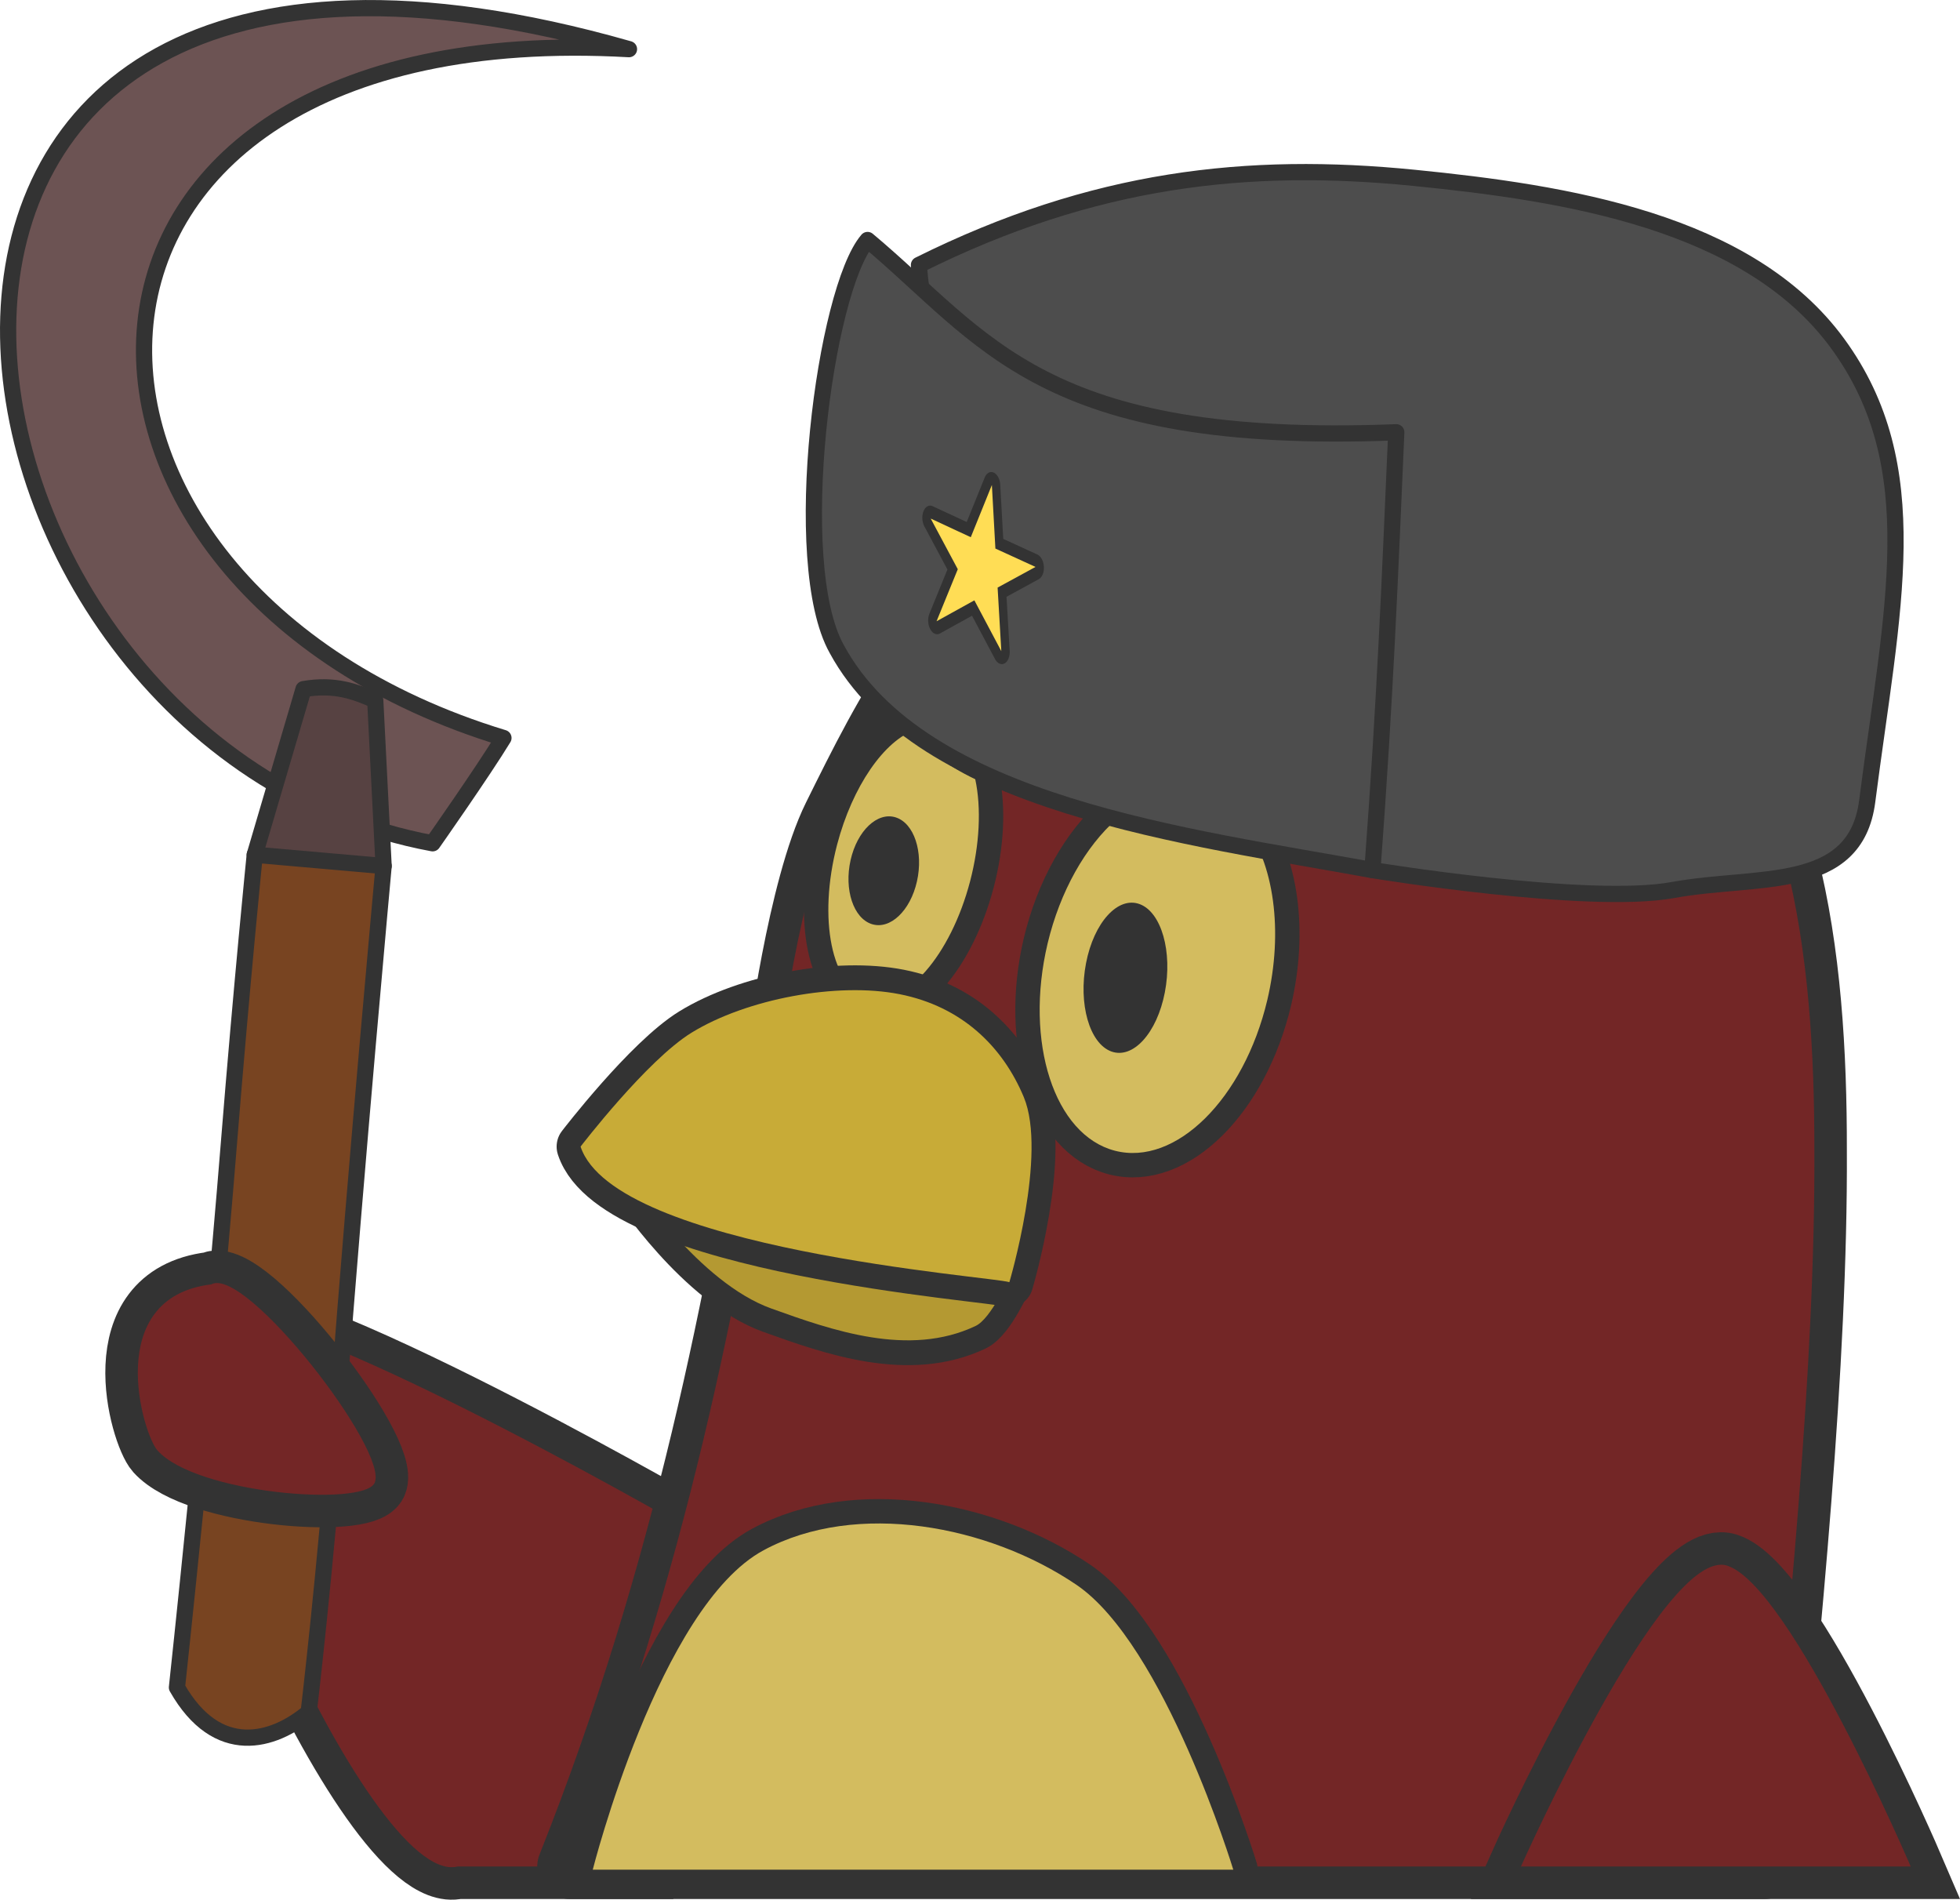
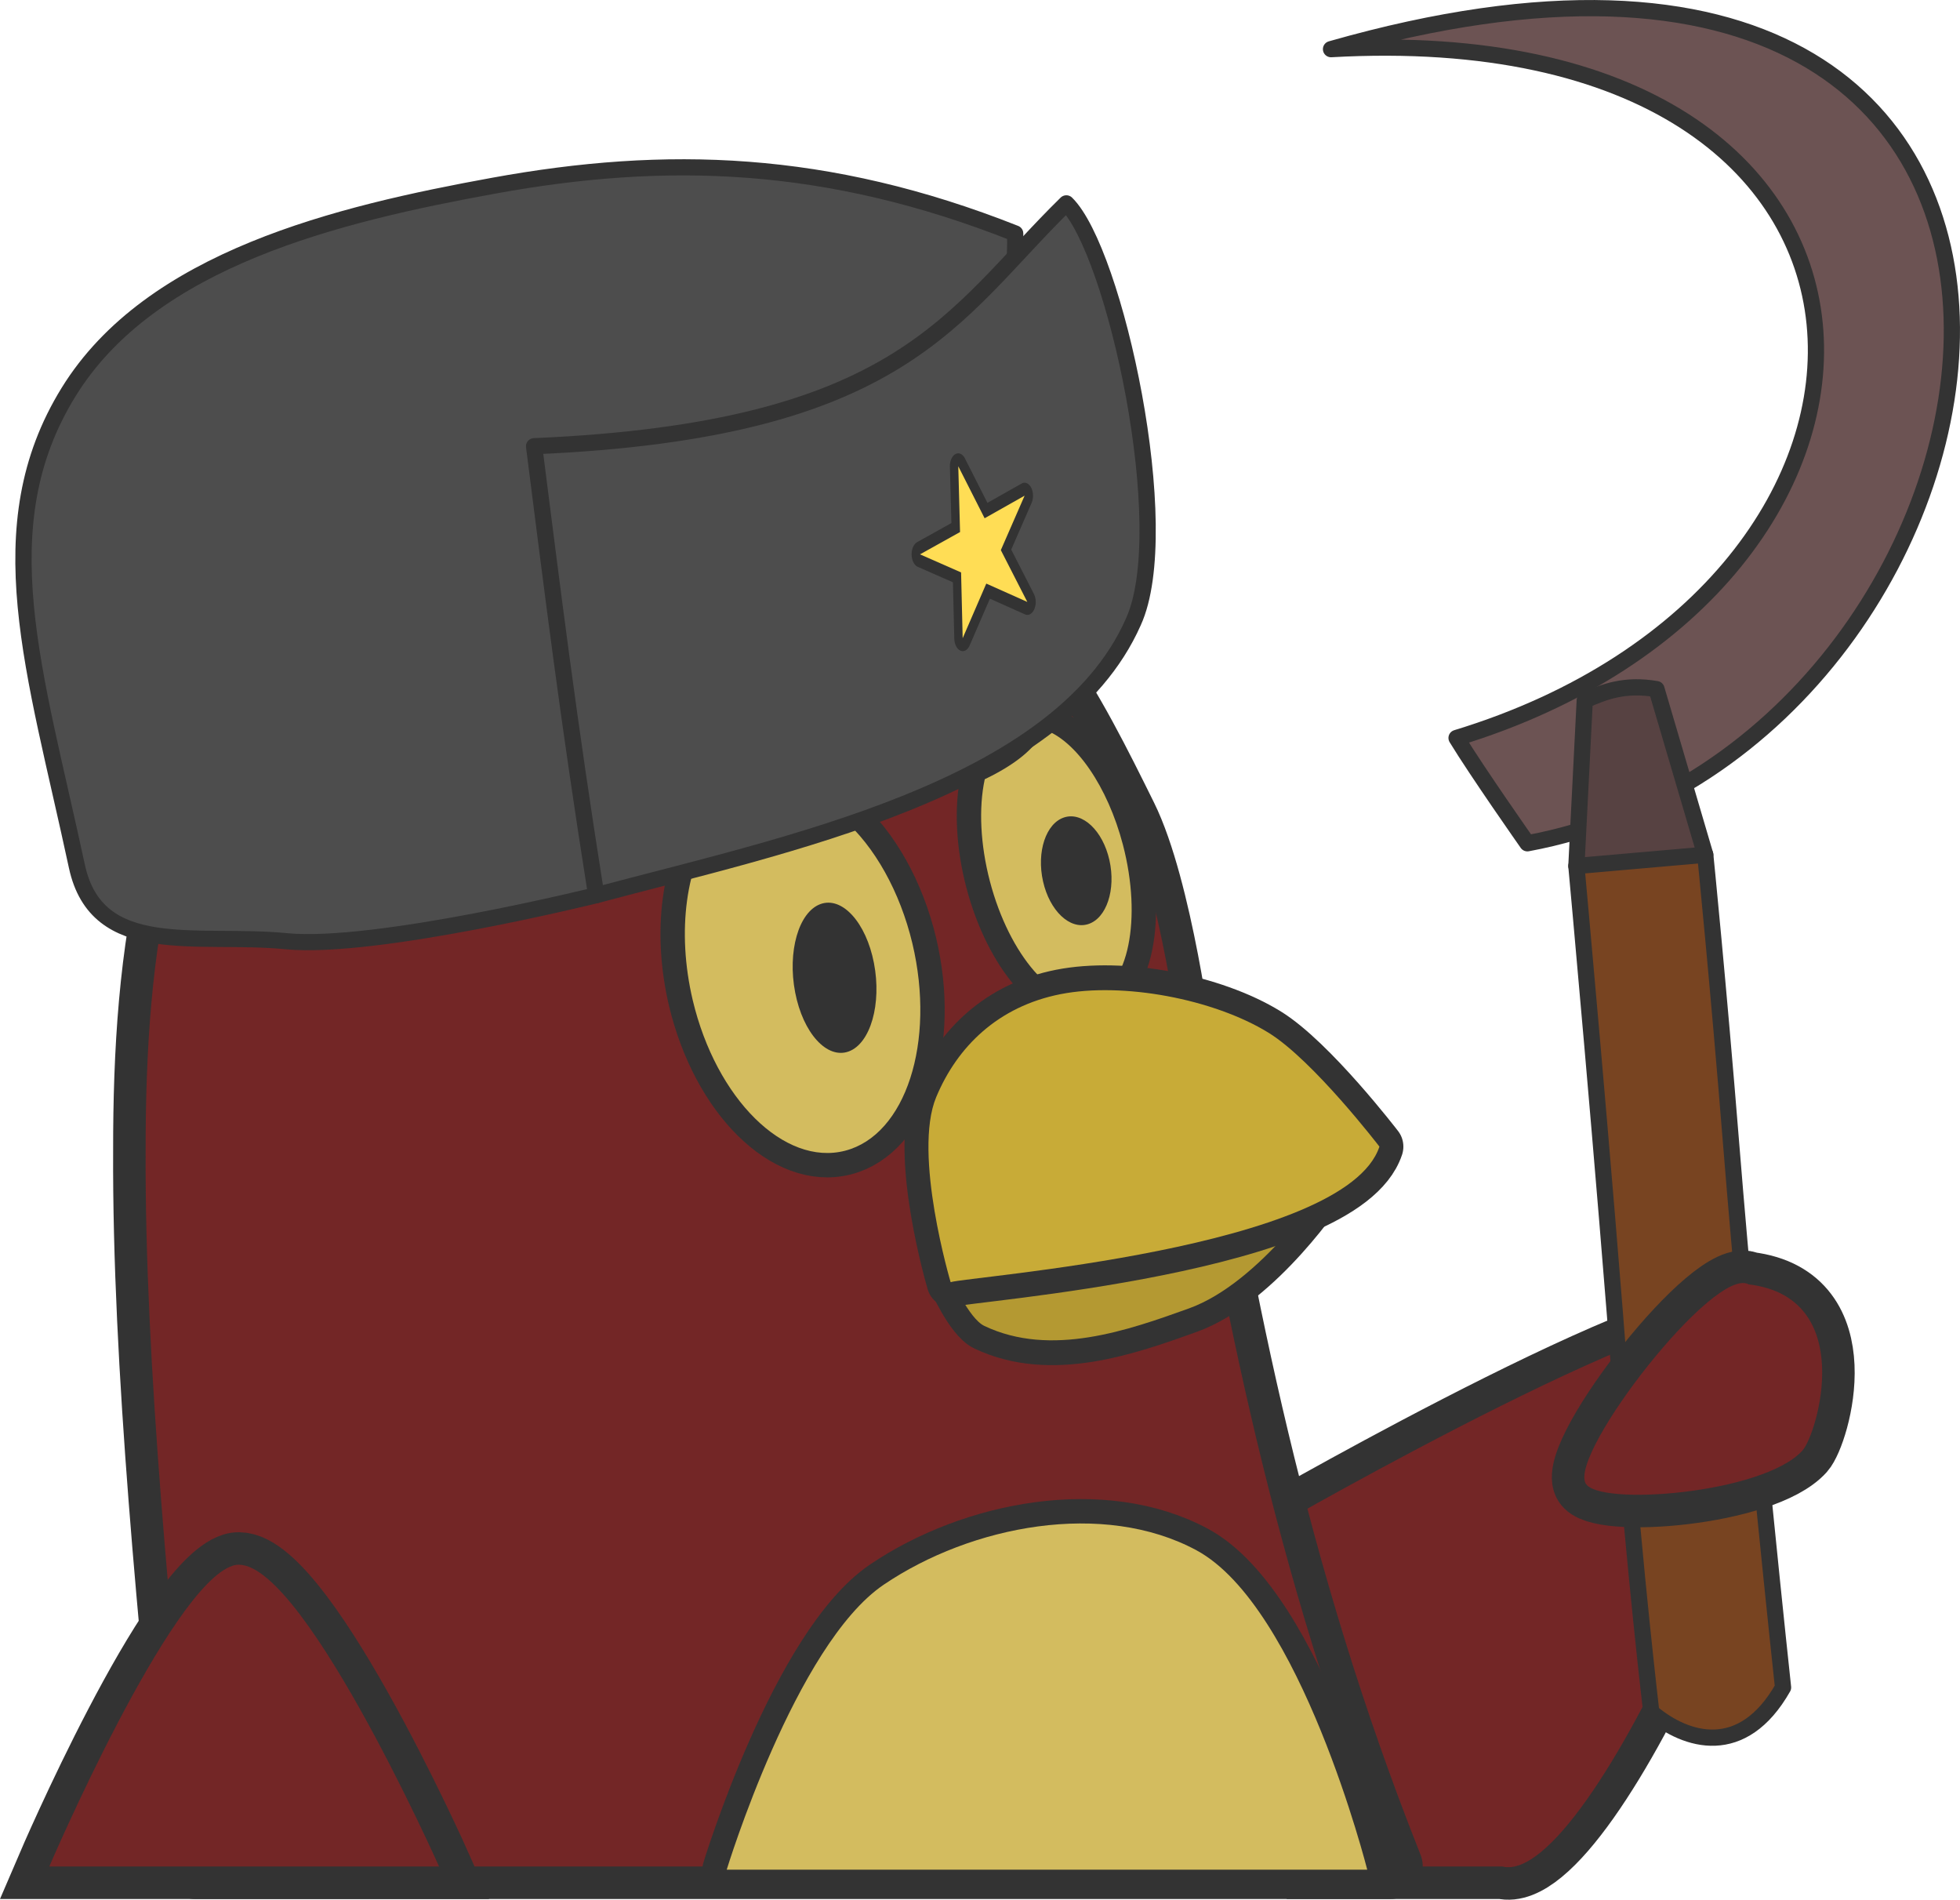
<svg xmlns="http://www.w3.org/2000/svg" id="svg8" version="1.1" viewBox="0 0 1000 969.118" height="969.118" width="1000">
  <defs id="defs2">
    <clipPath clipPathUnits="userSpaceOnUse" id="clipPath1512">
      <rect style="fill:#782121;fill-opacity:0.498;stroke:none;stroke-width:80;paint-order:stroke fill markers" id="rect1514" width="747.271" height="811.833" x="-1202.542" y="14.786" />
    </clipPath>
  </defs>
  <g id="layer1" transform="translate(369.7547,1007.915)">
-     <path style="fill:#732626;fill-opacity:1;stroke:#333333;stroke-width:33.166;stroke-linejoin:miter;stroke-miterlimit:4;stroke-dasharray:none;stroke-opacity:1;paint-order:stroke fill markers" d="m -21.632,-229.764 c 0,0 -221.961,-127.57 -242.997,-104.059 -27.746,31.01 82.665,289.272 128.349,278.019 h 95.219 z" id="path28359" />
-     <path style="fill:#732626;fill-opacity:1;stroke:#333333;stroke-width:33.166;stroke-linejoin:round;stroke-miterlimit:4;stroke-dasharray:none;stroke-opacity:1;paint-order:stroke fill markers" d="m 27.893,-472.154 c 0,0 10.355,-82.502 28.464,-119.077 26.232,-52.98 57.173,-115.709 112.192,-137.378 95.302,-37.535 226.278,-24.632 304.48,41.503 70.943,59.997 83.039,166.524 82.909,266.068 0.54,108.646 -13.131,244.689 -25.298,365.234 H -79.066 C -18.926,-207.066 7.05,-346.62 27.893,-472.154 Z" id="path22125" />
-     <path id="path23132" style="fill:#d3bc5f;fill-opacity:1;stroke:#333333;stroke-width:24.874;stroke-linejoin:round;stroke-miterlimit:4;stroke-dasharray:none;stroke-opacity:1;paint-order:stroke fill markers" d="m 200.286,-590.359 c 21.49,2.991 43.807,3.964 64.322,2.345 a 57.854,93.877 12.674 0 1 12.216,90.237 57.854,93.877 12.674 0 1 -77.723,76.861 57.854,93.877 12.674 0 1 -34.347,-105.793 57.854,93.877 12.674 0 1 35.532,-63.649 z" />
-     <path id="path23134" style="fill:#d3bc5f;fill-opacity:1;stroke:#333333;stroke-width:24.874;stroke-linejoin:round;stroke-miterlimit:4;stroke-dasharray:none;stroke-opacity:1;paint-order:stroke fill markers" d="m 97.598,-635.785 c 3.904,9.399 14.917,18.041 30.224,25.36 a 35.187,71.056 14.43 0 1 -2.606,51.975 35.187,71.056 14.43 0 1 -51.912,59.427 35.187,71.056 14.43 0 1 -15.957,-78.06 35.187,71.056 14.43 0 1 40.251,-58.702 z" />
-     <g id="g24064" transform="matrix(-0.3516008,-0.06063342,-0.05849395,0.3644609,438.3037,-421.9364)" style="stroke:#333333;stroke-width:1.142;stroke-opacity:1">
+     <path style="fill:#732626;fill-opacity:1;stroke:#333333;stroke-width:33.166;stroke-linejoin:miter;stroke-miterlimit:4;stroke-dasharray:none;stroke-opacity:1;paint-order:stroke fill markers" d="m 282.122,-229.764 c 0,0 221.961,-127.57 242.997,-104.059 27.746,31.01 -82.665,289.272 -128.349,278.019 h -95.219 z" id="path28359" />
+     <path style="fill:#732626;fill-opacity:1;stroke:#333333;stroke-width:33.166;stroke-linejoin:round;stroke-miterlimit:4;stroke-dasharray:none;stroke-opacity:1;paint-order:stroke fill markers" d="m 232.597,-472.154 c 0,0 -10.355,-82.502 -28.464,-119.077 -26.232,-52.98 -57.173,-115.709 -112.192,-137.378 -95.302,-37.535 -226.278,-24.632 -304.48,41.503 -70.943,59.997 -83.039,166.524 -82.909,266.068 -0.54,108.646 13.131,244.689 25.298,365.234 H 339.556 C 279.416,-207.066 253.44,-346.62 232.597,-472.154 Z" id="path22125" />
+     <path id="path23132" style="fill:#d3bc5f;fill-opacity:1;stroke:#333333;stroke-width:24.874;stroke-linejoin:round;stroke-miterlimit:4;stroke-dasharray:none;stroke-opacity:1;paint-order:stroke fill markers" d="m 60.204,-590.359 c -21.49,2.991 -43.807,3.964 -64.322,2.345 a 93.877,57.854 77.326 0 0 -12.216,90.237 93.877,57.854 77.326 0 0 77.723,76.861 93.877,57.854 77.326 0 0 34.347,-105.793 93.877,57.854 77.326 0 0 -35.532,-63.649 z" />
+     <path id="path23134" style="fill:#d3bc5f;fill-opacity:1;stroke:#333333;stroke-width:24.874;stroke-linejoin:round;stroke-miterlimit:4;stroke-dasharray:none;stroke-opacity:1;paint-order:stroke fill markers" d="m 162.892,-635.785 c -3.904,9.399 -14.917,18.041 -30.224,25.36 a 71.056,35.187 75.57 0 0 2.606,51.975 71.056,35.187 75.57 0 0 51.912,59.427 71.056,35.187 75.57 0 0 15.957,-78.06 71.056,35.187 75.57 0 0 -40.251,-58.702 z" />
+     <g id="g24064" transform="matrix(0.3516008,-0.06063342,0.05849395,0.3644609,-177.8132,-421.9364)" style="stroke:#333333;stroke-width:1.142;stroke-opacity:1">
      <path style="fill:#b49932;fill-opacity:1;stroke:#333333;stroke-width:68.545;stroke-linejoin:round;stroke-miterlimit:4;stroke-dasharray:none;stroke-opacity:1;paint-order:stroke fill markers" d="m 1332.574,270.865 c 0,0 -113.221,119.124 -221.459,137.573 -90.385,15.406 -205.54,34.557 -292.522,-24.234 -20.296,-13.718 -35.949,-72.752 -35.949,-72.752 l 279.401,-86.021 z" id="path20986" />
      <path style="fill:#c8ab37;fill-opacity:1;stroke:#333333;stroke-width:68.545;stroke-linejoin:round;stroke-miterlimit:4;stroke-dasharray:none;stroke-opacity:1;paint-order:stroke fill markers" d="m 780.857,316.668 c 23.652,-3.903 564.769,48.164 636.183,-83.904 0,0 -73.908,-133.204 -130.887,-181.225 C 1216.214,-7.403 1091.949,-51.912 1001.12,-49.775 910.29,-47.637 843.535,-2.524 802.418,61.238 756.11,133.047 780.857,316.668 780.857,316.668 Z" id="path20125" />
    </g>
-     <ellipse style="fill:#333333;fill-opacity:1;stroke:none;stroke-width:1.246;stroke-linejoin:round;stroke-miterlimit:4;stroke-dasharray:none;paint-order:stroke fill markers" id="path24212" cx="44.608" cy="-563.89" transform="matrix(-0.9525696,-0.3043207,-0.2192658,0.9756651,0,0)" ry="27.895" rx="17.777" />
-     <ellipse style="fill:#333333;fill-opacity:1;stroke:none;stroke-width:1.252;stroke-linejoin:round;stroke-miterlimit:4;stroke-dasharray:none;paint-order:stroke fill markers" id="ellipse24316" cx="-105.558" cy="-556.01" transform="matrix(-0.9373971,-0.3482623,-0.1897406,0.9818343,0,0)" ry="38.265" rx="21.443" />
-     <path style="fill:#d3bc5f;fill-opacity:1;stroke:#333333;stroke-width:24.874;stroke-linejoin:round;stroke-miterlimit:4;stroke-dasharray:none;stroke-opacity:1;paint-order:stroke fill markers" d="m -67.326,-54.18 c 0,0 33.968,-134.304 87.168,-162.947 47.448,-25.547 114.776,-12.733 159.534,17.577 45.089,30.534 80.097,145.371 80.097,145.371 z" id="path24827" />
-     <path style="fill:#732626;fill-opacity:1;stroke:#333333;stroke-width:33.166;stroke-linejoin:miter;stroke-miterlimit:4;stroke-dasharray:none;stroke-opacity:1;paint-order:stroke fill markers" d="m 605.095,-55.806 c 0,0 -61.429,-143.311 -93.701,-153.474 -32.273,-10.163 -105.153,153.476 -105.153,153.476 z" id="path36820" />
-     <path id="rect5938" style="fill:#784421;fill-opacity:1;stroke:#333333;stroke-width:8.274;stroke-linejoin:round;stroke-miterlimit:4;stroke-dasharray:none;stroke-opacity:1;paint-order:normal" d="m -174.029,-566.151 c -21.871,-15.957 -50.54,-14.698 -65.749,-5.759 0,0 -6.6,65.358 -13.243,147.898 -10.16,126.236 -26.456,276.881 -26.456,276.881 20.621,36.294 49.304,27.72 67.22,12.633 0,0 8.514,-71.737 14.825,-155.14 9.492,-125.452 23.404,-276.513 23.404,-276.513 z" />
-     <path style="fill:#732626;fill-opacity:1;stroke:#333333;stroke-width:33.166;stroke-linejoin:miter;stroke-miterlimit:4;stroke-dasharray:none;stroke-opacity:1;paint-order:stroke fill markers" d="m -289.387,-268.008 c 19.89,22.105 104.749,28.685 110.717,16.626 7.872,-15.905 -65.9,-111.031 -83.287,-101.366 -55.629,6.749 -34.99,76.338 -27.43,84.74 z" id="path74516" />
-     <path id="path76110" style="fill:#6c5353;fill-opacity:1;stroke:#333333;stroke-width:8.274;stroke-linecap:round;stroke-linejoin:round;stroke-miterlimit:4;stroke-dasharray:none;stroke-opacity:1;paint-order:normal" d="m -149.036,-577.753 c 0,0 25.864,-36.824 36.141,-53.721 -254.323,-77.393 -254.214,-369.242 64.051,-351.371 -441.024,-125.869 -370.006,355.185 -100.192,405.092 z" />
-     <path id="rect76086" style="fill:#574242;fill-opacity:1;stroke:#333333;stroke-width:8.274;stroke-linecap:round;stroke-linejoin:round" d="m -214.897,-656.393 -24.881,84.482 65.749,5.759 -4.271,-84.509 c -10.101,-4.473 -20.574,-8.492 -36.597,-5.733 z" />
-     <path id="rect104822" style="fill:#4d4d4d;stroke:#333333;stroke-width:8.274;stroke-linecap:round;stroke-linejoin:round;stroke-opacity:1" d="m 351.796,-917.189 c -85.1,-8.486 -163.581,0.09 -252.689,44.427 6.204,124.722 190.706,123.394 232.865,126.659 l -1.514,182.027 c 0,0 110.219,18.071 153.28,10.177 43.06,-7.894 93.159,1.427 99.172,-45.354 12.592,-97.961 30.91,-170.504 -15.115,-233.454 -45.629,-62.41 -139.07,-76.81 -215.999,-84.482 z" />
-     <path id="rect104820" style="fill:#4d4d4d;stroke:#333333;stroke-width:8.274;stroke-linecap:round;stroke-linejoin:round;stroke-opacity:1" d="m 72.89,-885.489 c 60.316,50.437 88.463,105.155 269.743,98.075 -3.22,73.181 -5.544,134.235 -12.176,223.338 -92.818,-17.044 -230.161,-33.103 -273.31,-112.792 -24.564,-44.047 -5.995,-183.341 15.742,-208.622 z" />
-     <path style="fill:#ffdd55;stroke:#333333;stroke-width:114.747;stroke-linejoin:round;stroke-opacity:1;paint-order:stroke fill markers" id="path912" transform="matrix(0.06874282,-0.03774074,0.02922621,0.1090737,234.4185,-758.9873)" d="m -1466.011,255.729 -86.235,-267.392 -280.953,0.614 227.657,-164.643 -87.403,-267.012 226.935,165.637 226.935,-165.637 -87.403,267.012 227.657,164.643 -280.953,-0.614 z" />
+     <ellipse style="fill:#333333;fill-opacity:1;stroke:none;stroke-width:1.246;stroke-linejoin:round;stroke-miterlimit:4;stroke-dasharray:none;paint-order:stroke fill markers" id="path24212" cx="299.75" cy="-484.308" transform="matrix(0.9525696,-0.3043207,0.2192658,0.9756651,0,0)" ry="27.895" rx="17.777" />
+     <ellipse style="fill:#333333;fill-opacity:1;stroke:none;stroke-width:1.252;stroke-linejoin:round;stroke-miterlimit:4;stroke-dasharray:none;paint-order:stroke fill markers" id="ellipse24316" cx="153.714" cy="-464.044" transform="matrix(0.9373971,-0.3482623,0.1897406,0.9818343,0,0)" ry="38.265" rx="21.443" />
+     <path style="fill:#d3bc5f;fill-opacity:1;stroke:#333333;stroke-width:24.874;stroke-linejoin:round;stroke-miterlimit:4;stroke-dasharray:none;stroke-opacity:1;paint-order:stroke fill markers" d="m 327.817,-54.18 c 0,0 -33.968,-134.304 -87.168,-162.947 -47.448,-25.547 -114.776,-12.733 -159.534,17.577 -45.089,30.534 -80.097,145.371 -80.097,145.371 z" id="path24827" />
+     <path style="fill:#732626;fill-opacity:1;stroke:#333333;stroke-width:33.166;stroke-linejoin:miter;stroke-miterlimit:4;stroke-dasharray:none;stroke-opacity:1;paint-order:stroke fill markers" d="m -344.605,-55.806 c 0,0 61.429,-143.311 93.701,-153.474 32.273,-10.163 105.153,153.476 105.153,153.476 z" id="path36820" />
+     <path id="rect5938" style="fill:#784421;fill-opacity:1;stroke:#333333;stroke-width:8.274;stroke-linejoin:round;stroke-miterlimit:4;stroke-dasharray:none;stroke-opacity:1;paint-order:normal" d="m 434.519,-566.151 c 21.871,-15.957 50.54,-14.698 65.749,-5.759 0,0 6.6,65.358 13.243,147.898 10.16,126.236 26.456,276.881 26.456,276.881 -20.621,36.294 -49.304,27.72 -67.22,12.633 0,0 -8.514,-71.737 -14.825,-155.14 -9.492,-125.452 -23.404,-276.513 -23.404,-276.513 z" />
+     <path style="fill:#732626;fill-opacity:1;stroke:#333333;stroke-width:33.166;stroke-linejoin:miter;stroke-miterlimit:4;stroke-dasharray:none;stroke-opacity:1;paint-order:stroke fill markers" d="m 549.878,-268.008 c -19.89,22.105 -104.749,28.685 -110.717,16.626 -7.872,-15.905 65.9,-111.031 83.287,-101.366 55.629,6.749 34.99,76.338 27.43,84.74 z" id="path74516" />
+     <path id="path76110" style="fill:#6c5353;fill-opacity:1;stroke:#333333;stroke-width:8.274;stroke-linecap:round;stroke-linejoin:round;stroke-miterlimit:4;stroke-dasharray:none;stroke-opacity:1;paint-order:normal" d="m 409.527,-577.753 c 0,0 -25.864,-36.824 -36.141,-53.721 254.323,-77.393 254.214,-369.242 -64.051,-351.371 441.024,-125.869 370.006,355.185 100.192,405.092 z" />
+     <path id="rect76086" style="fill:#574242;fill-opacity:1;stroke:#333333;stroke-width:8.274;stroke-linecap:round;stroke-linejoin:round" d="m 475.388,-656.393 24.881,84.482 -65.749,5.759 4.271,-84.509 c 10.101,-4.473 20.574,-8.492 36.597,-5.733 z" />
+     <g id="g1178" transform="matrix(1.037774,-0.08473737,0.08536964,1.030088,55.20873,23.84783)" style="stroke-width:0.964">
+       <path id="rect104822" style="fill:#4d4d4d;stroke:#333333;stroke-width:7.976;stroke-linecap:round;stroke-linejoin:round;stroke-opacity:1" d="m -91.306,-917.189 c 85.1,-8.486 163.581,0.09 252.689,44.427 -6.204,124.722 -190.706,123.394 -232.865,126.659 l 1.514,182.027 c 0,0 -110.219,18.071 -153.28,10.177 -43.06,-7.894 -93.159,1.427 -99.172,-45.354 -12.592,-97.961 -30.91,-170.504 15.115,-233.454 45.629,-62.41 139.07,-76.81 215.999,-84.482 z" />
+       <path id="rect104820" style="fill:#4d4d4d;stroke:#333333;stroke-width:7.976;stroke-linecap:round;stroke-linejoin:round;stroke-opacity:1" d="m 187.6,-885.489 c -60.316,50.437 -88.463,105.155 -269.743,98.075 3.22,73.181 5.544,134.235 12.176,223.338 92.818,-17.044 230.161,-33.103 273.31,-112.792 24.564,-44.047 5.995,-183.341 -15.742,-208.622 z" />
+       <path style="fill:#ffdd55;stroke:#333333;stroke-width:110.608;stroke-linejoin:round;stroke-opacity:1;paint-order:stroke fill markers" id="path912" transform="matrix(-0.06874282,-0.03774074,-0.02922621,0.1090737,26.07208,-758.9873)" d="m -1466.011,255.729 -86.235,-267.392 -280.953,0.614 227.657,-164.643 -87.403,-267.012 226.935,165.637 226.935,-165.637 -87.403,267.012 227.657,164.643 -280.953,-0.614 z" />
+     </g>
  </g>
</svg>
